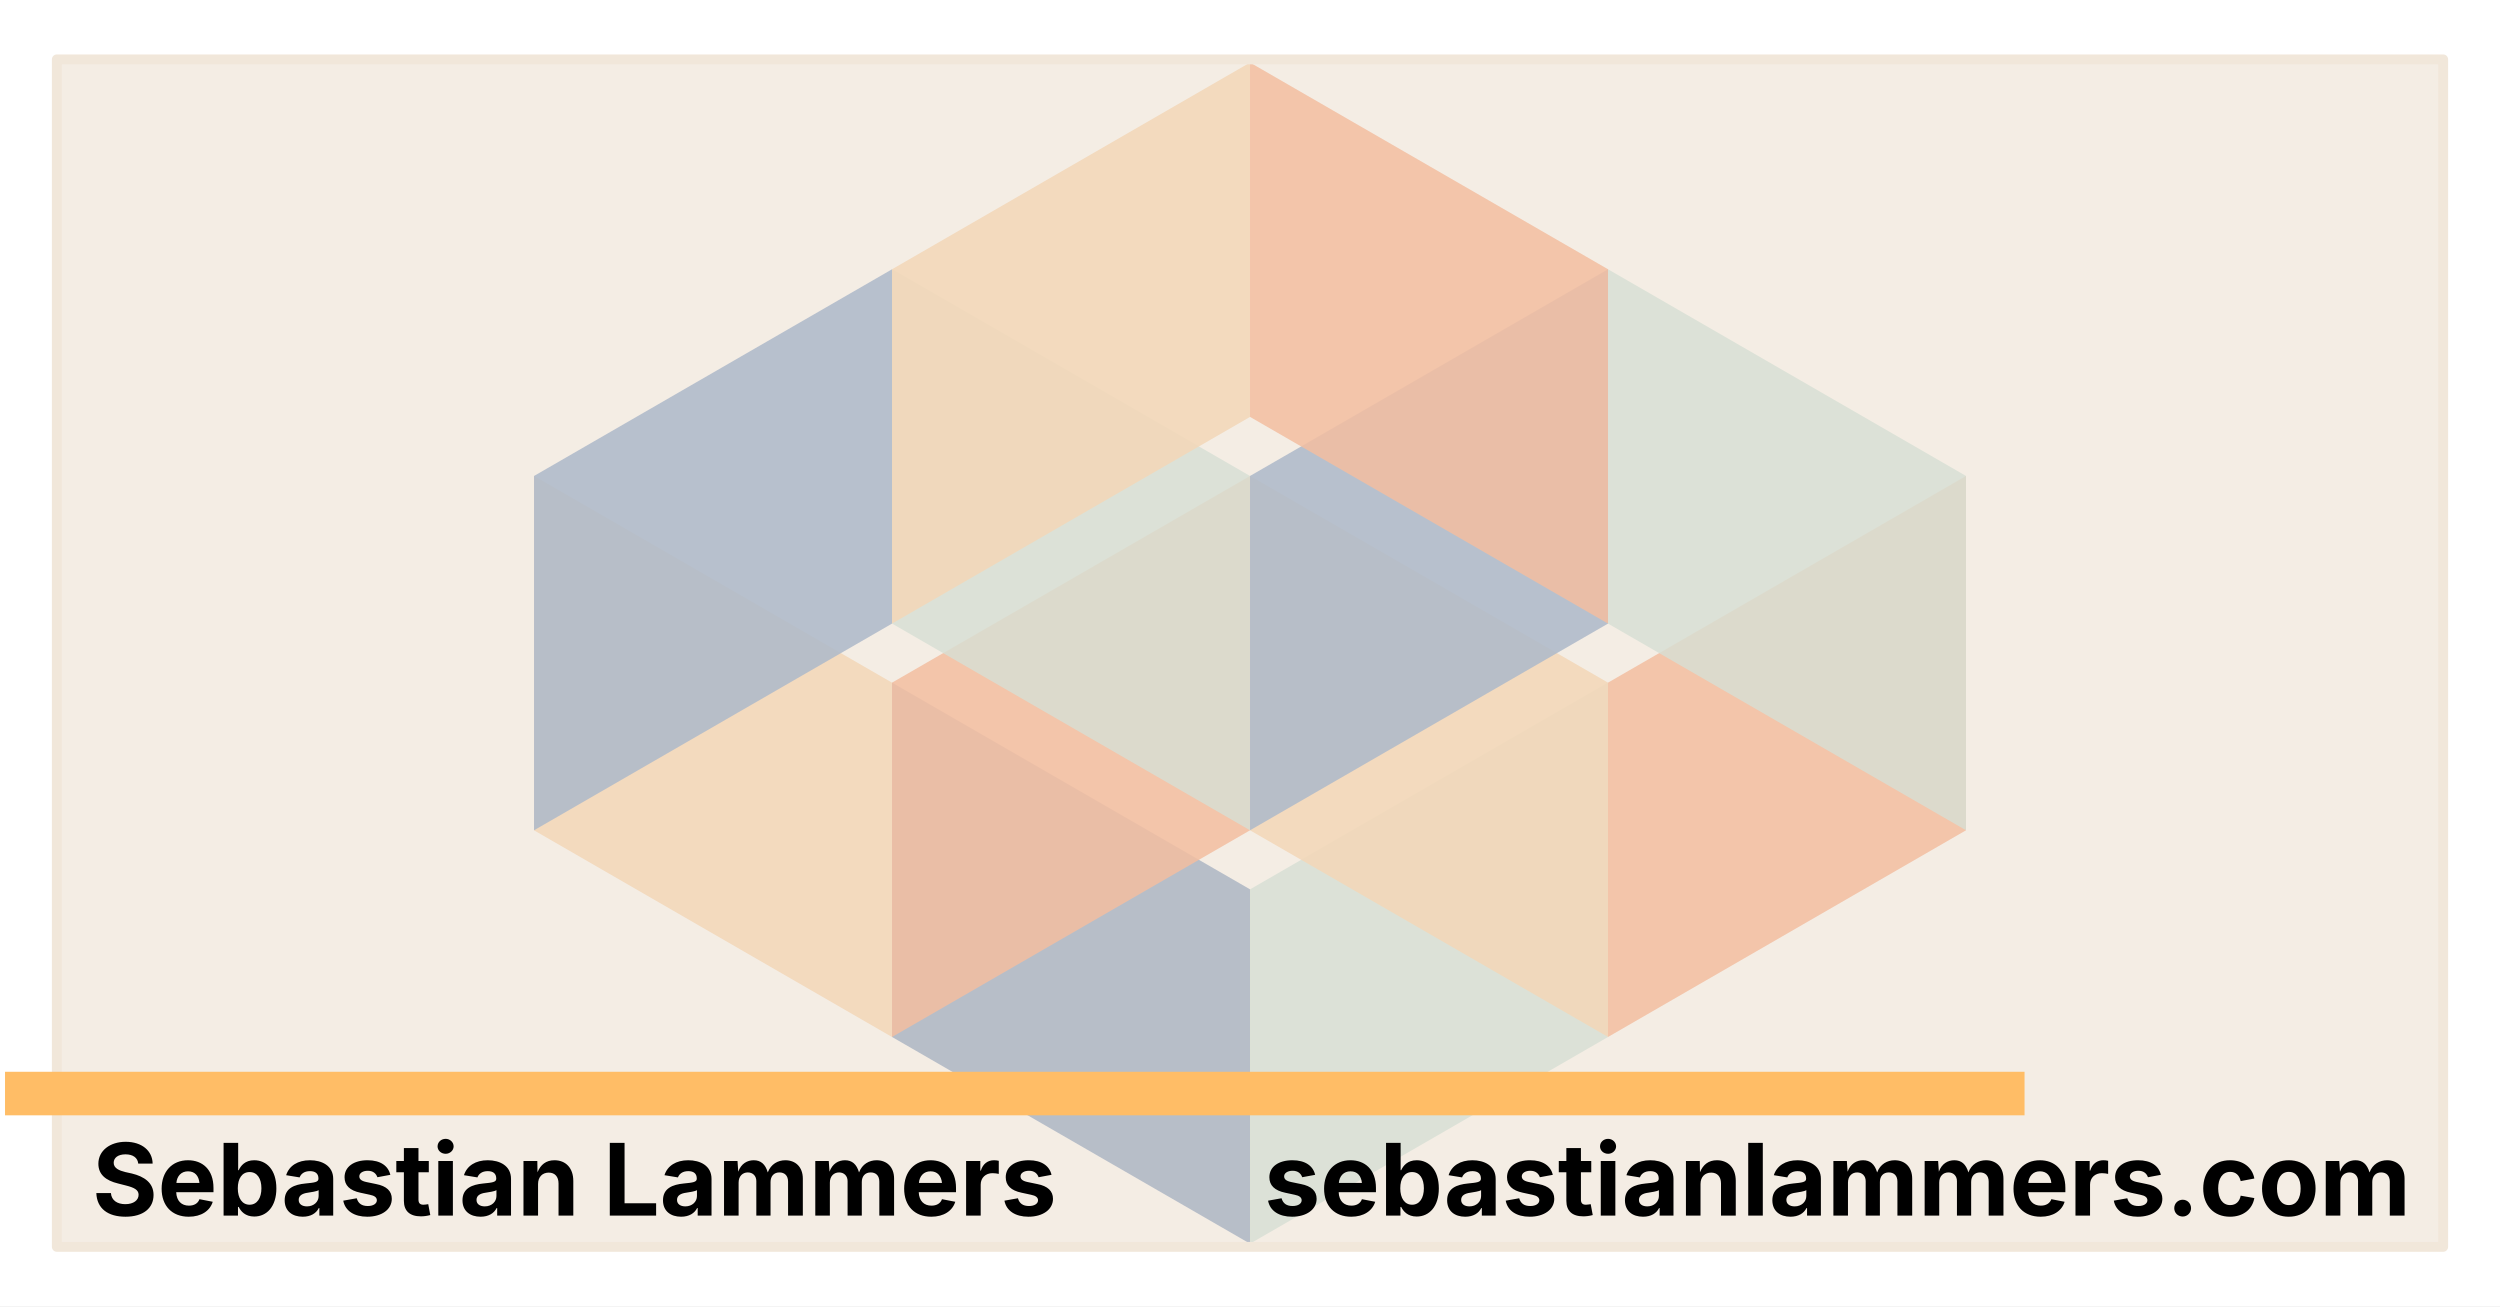
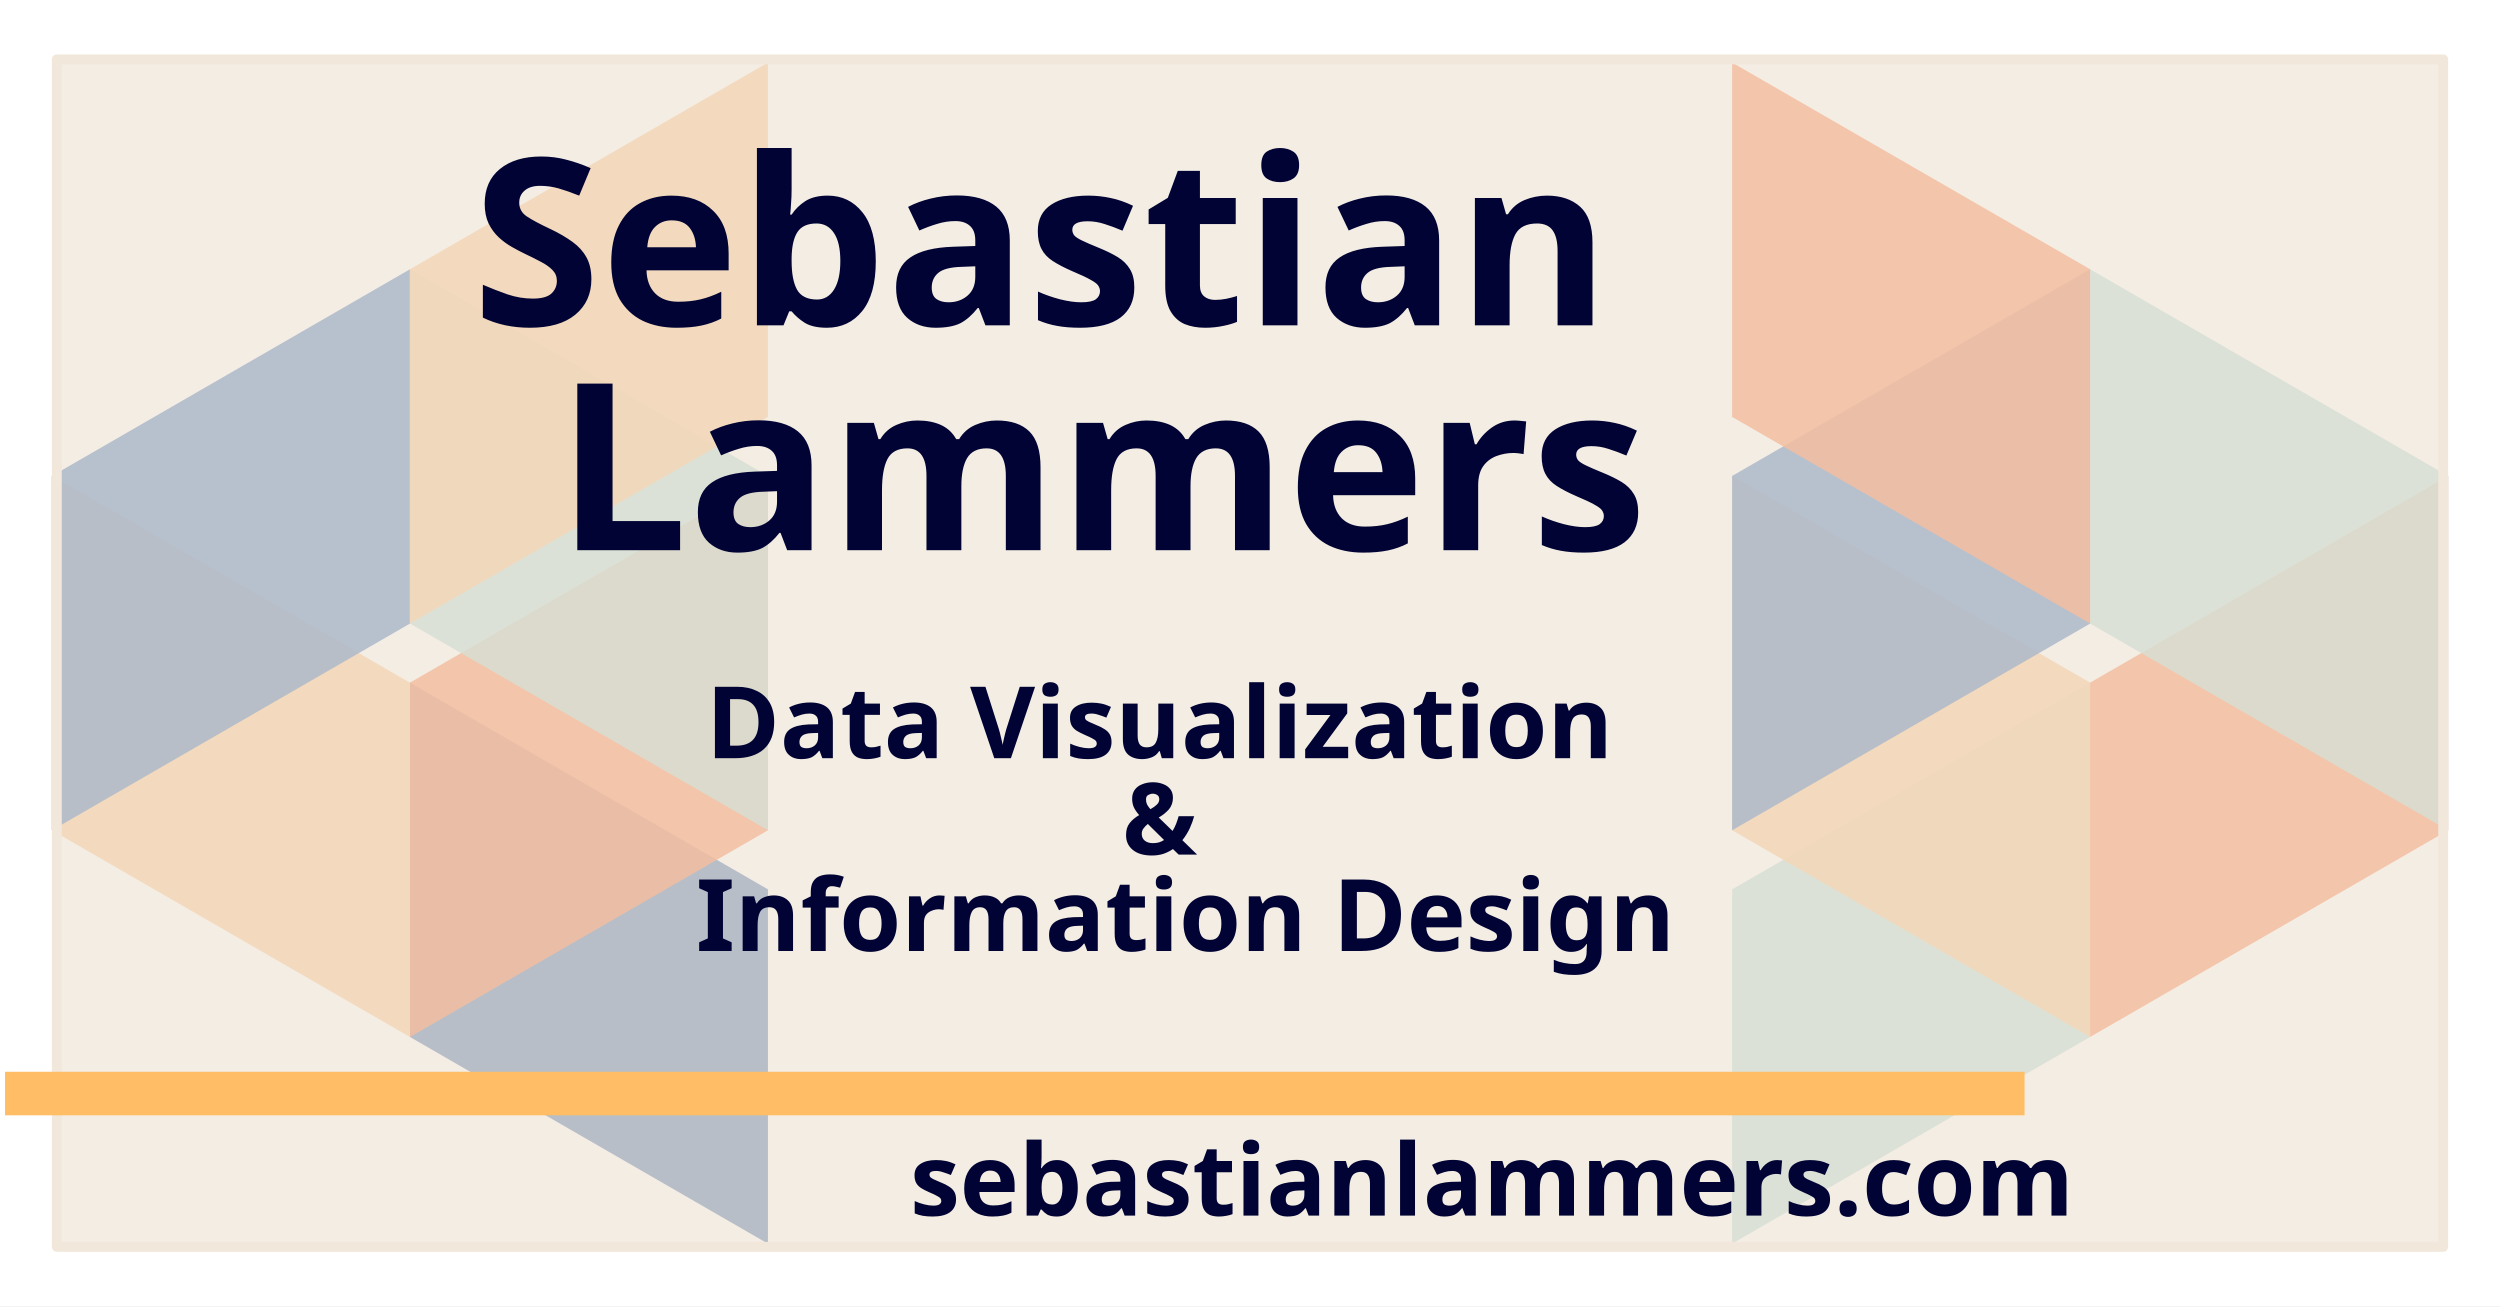
<svg xmlns="http://www.w3.org/2000/svg" width="800" height="418" viewBox="0 0 211.667 110.596" version="1.1" id="svg5" xml:space="preserve">
  <defs id="defs2" />
  <g id="layer1">
    <rect style="fill:#ffffff;stroke-width:0.9;stroke-linecap:round;stroke-linejoin:round;stroke-miterlimit:10;stroke-opacity:0.506;paint-order:fill markers stroke;stop-color:#000000;fill-opacity:1" id="rect234" width="211.667" height="110.596" x="0" y="0" />
-     <g transform="translate(-41.57467,-139.1121)" id="g428">
-       <path d="m 117.1,196.91 v 30 l 30.311,17.5 v -30 z" fill="#1b4e97" fill-opacity="0.984" id="path404" />
-       <path d="m 177.72,196.91 -30.311,17.5 v 30 l 30.311,-17.5 v -15 z" fill="#93cbc3" fill-opacity="0.824" id="path406" />
-       <path d="m 86.785,179.41 v 30 l 30.311,17.5 v -30 z" fill="#f9ae5d" fill-opacity="0.875" id="path408" />
-       <path d="m 147.41,179.41 -30.311,17.5 v 30 l 30.311,-17.5 v -15 z" fill="#fa5205" fill-opacity="0.859" id="path410" />
-       <path d="m 117.1,161.91 -30.311,17.5 v 30 l 30.311,-17.5 v -15 z" fill="#02439d" fill-opacity="0.882" id="path412" />
-       <path d="m 117.1,161.91 v 30 l 30.311,17.5 v -30 z" fill="#93cac3" fill-opacity="0.824" id="path414" />
-       <path d="m 147.41,179.41 v 30 l 30.311,17.5 v -30 z" fill="#f9ae5d" fill-opacity="0.875" id="path416" />
-       <path d="m 208.03,179.41 -30.311,17.5 v 30 l 30.311,-17.5 v -15 z" fill="#fa5205" fill-opacity="0.859" id="path418" />
-       <path d="m 177.72,161.91 -30.311,17.5 v 30 l 30.311,-17.5 v -15 z" fill="#02439d" fill-opacity="0.882" id="path420" />
-       <path d="m 177.72,161.91 v 30 l 30.311,17.5 v -30 z" fill="#93cac3" fill-opacity="0.824" id="path422" />
-       <path d="m 147.41,144.41 -30.311,17.5 v 30 l 30.311,-17.5 v -15 z" fill="#f9ae5d" fill-opacity="0.873" id="path424" />
-       <path d="m 147.41,144.41 v 30 l 30.311,17.5 v -30 z" fill="#fa5205" fill-opacity="0.858" id="path426" />
+     <g id="g6" transform="translate(-11.54577,97.25266)">
+       <path d="m 46.253,-39.455 v 30 l 30.311,17.5 v -30 z" fill="#1b4e97" fill-opacity="0.984" id="path404-2" />
+       <path d="m 15.938,-56.955 v 30 l 30.311,17.5 v -30 z" fill="#f9ae5d" fill-opacity="0.875" id="path408-8" />
+       <path d="m 76.563,-56.955 -30.311,17.5 v 30 l 30.311,-17.5 v -15 z" fill="#fa5205" fill-opacity="0.859" id="path410-1" />
+       <path d="m 46.253,-74.455 -30.311,17.5 v 30 l 30.311,-17.5 v -15 z" fill="#02439d" fill-opacity="0.882" id="path412-8" />
+       <path d="m 46.253,-74.455 v 30 l 30.311,17.5 v -30 z" fill="#93cac3" fill-opacity="0.824" id="path414-8" />
+       <path d="m 76.563,-91.955 -30.311,17.5 v 30 l 30.311,-17.5 v -15 z" fill="#f9ae5d" fill-opacity="0.873" id="path424-3" />
+     </g>
+     <g id="g5" transform="translate(70.0895,97.25266)">
+       <path d="m 106.873,-39.455 -30.311,17.5 v 30 l 30.311,-17.5 v -15 z" fill="#93cbc3" fill-opacity="0.824" id="path406-9" />
+       <path d="m 76.563,-56.955 v 30 l 30.311,17.5 v -30 z" fill="#f9ae5d" fill-opacity="0.875" id="path416-4" />
+       <path d="m 137.183,-56.955 -30.311,17.5 v 30 l 30.311,-17.5 v -15 z" fill="#fa5205" fill-opacity="0.859" id="path418-5" />
+       <path d="m 106.873,-74.455 -30.311,17.5 v 30 l 30.311,-17.5 v -15 z" fill="#02439d" fill-opacity="0.882" id="path420-6" />
+       <path d="m 106.873,-74.455 v 30 l 30.311,17.5 v -30 z" fill="#93cac3" fill-opacity="0.824" id="path422-6" />
+       <path d="m 76.563,-91.955 v 30 l 30.311,17.5 v -30 z" fill="#fa5205" fill-opacity="0.858" id="path426-4" />
    </g>
    <rect style="fill:#f1e7da;fill-opacity:0.727;stroke:#f1e7da;stroke-width:0.838;stroke-linecap:round;stroke-linejoin:round;stroke-miterlimit:10;stroke-dasharray:none;stroke-opacity:1;paint-order:fill markers stroke;stop-color:#000000" id="rect234-4" width="202.043" height="100.539" x="4.812" y="5.028" />
-     <g id="g402" transform="translate(-0.7024875)">
-       <text xml:space="preserve" style="font-size:8.467px;line-height:1.25;font-family:'Atkinson Hyperlegible';-inkscape-font-specification:'Atkinson Hyperlegible, Normal';stroke-width:0.265" x="8.516" y="102.922" id="text2400">
-         <tspan id="tspan2398" style="font-style:normal;font-variant:normal;font-weight:bold;font-stretch:normal;font-family:Inter;-inkscape-font-specification:'Inter Bold';stroke-width:0.265" x="8.516" y="102.922">Sebastian Lammers </tspan>
-       </text>
-       <text xml:space="preserve" style="font-size:8.467px;line-height:1.25;font-family:'Atkinson Hyperlegible';-inkscape-font-specification:'Atkinson Hyperlegible, Normal';stroke-width:0.265" x="107.739" y="102.922" id="text396">
-         <tspan id="tspan394" x="107.739" y="102.922" style="font-style:normal;font-variant:normal;font-weight:bold;font-stretch:normal;font-family:Inter;-inkscape-font-specification:'Inter Bold';stroke-width:0.265">sebastianlammers.com</tspan>
-       </text>
-     </g>
+     <text xml:space="preserve" style="font-size:19.756px;line-height:0.95;font-family:'Atkinson Hyperlegible';-inkscape-font-specification:'Atkinson Hyperlegible, Normal';stroke-width:0.265" x="106.12" y="27.543" id="text2400-3">
+       <tspan id="tspan2398-7" style="font-style:normal;font-variant:normal;font-weight:bold;font-stretch:condensed;font-size:19.756px;font-family:'IBM Plex Sans Condensed';-inkscape-font-specification:'IBM Plex Sans Condensed,  Bold Condensed';text-align:center;text-anchor:middle;fill:#000333;fill-opacity:1;stroke-width:0.265" x="106.12" y="27.543">Sebastian</tspan>
+       <tspan style="font-style:normal;font-variant:normal;font-weight:bold;font-stretch:condensed;font-size:19.756px;font-family:'IBM Plex Sans Condensed';-inkscape-font-specification:'IBM Plex Sans Condensed,  Bold Condensed';text-align:center;text-anchor:middle;fill:#000333;fill-opacity:1;stroke-width:0.265" x="106.12" y="46.585" id="tspan1">Lammers</tspan>
+     </text>
+     <text xml:space="preserve" style="font-size:8.467px;line-height:1.25;font-family:'Atkinson Hyperlegible';-inkscape-font-specification:'Atkinson Hyperlegible, Normal';stroke-width:0.265" x="77.055" y="102.922" id="text396">
+       <tspan id="tspan394" x="77.055" y="102.922" style="font-style:normal;font-variant:normal;font-weight:bold;font-stretch:condensed;font-family:'IBM Plex Sans Condensed';-inkscape-font-specification:'IBM Plex Sans Condensed,  Bold Condensed';fill:#000333;fill-opacity:1;stroke-width:0.265">sebastianlammers.com</tspan>
+     </text>
    <rect style="fill:#ffbd66;fill-opacity:1;stroke:none;stroke-width:0.838;stroke-linecap:round;stroke-linejoin:round;stroke-miterlimit:10;paint-order:fill markers stroke;stop-color:#000000" id="rect1056" width="170.987" height="3.687" x="0.425" y="90.744" />
+     <text xml:space="preserve" style="font-size:8.467px;line-height:0.95;font-family:'Atkinson Hyperlegible';-inkscape-font-specification:'Atkinson Hyperlegible, Normal';stroke-width:0.265" x="105.876" y="64.194" id="text3">
+       <tspan style="font-style:normal;font-variant:normal;font-weight:bold;font-stretch:condensed;font-size:8.467px;font-family:'IBM Plex Sans Condensed';-inkscape-font-specification:'IBM Plex Sans Condensed,  Bold Condensed';text-align:center;text-anchor:middle;fill:#000333;fill-opacity:1;stroke-width:0.265" x="105.876" y="64.194" id="tspan3">Data Visualization</tspan>
+       <tspan style="font-style:normal;font-variant:normal;font-weight:bold;font-stretch:condensed;font-size:8.467px;font-family:'IBM Plex Sans Condensed';-inkscape-font-specification:'IBM Plex Sans Condensed,  Bold Condensed';text-align:center;text-anchor:middle;fill:#000333;fill-opacity:1;stroke-width:0.265" x="105.876" y="72.355" id="tspan4">&amp;</tspan>
+       <tspan style="font-style:normal;font-variant:normal;font-weight:bold;font-stretch:condensed;font-size:8.467px;font-family:'IBM Plex Sans Condensed';-inkscape-font-specification:'IBM Plex Sans Condensed,  Bold Condensed';text-align:center;text-anchor:middle;fill:#000333;fill-opacity:1;stroke-width:0.265" x="105.876" y="80.515" id="tspan5">Information Design</tspan>
+     </text>
  </g>
</svg>
